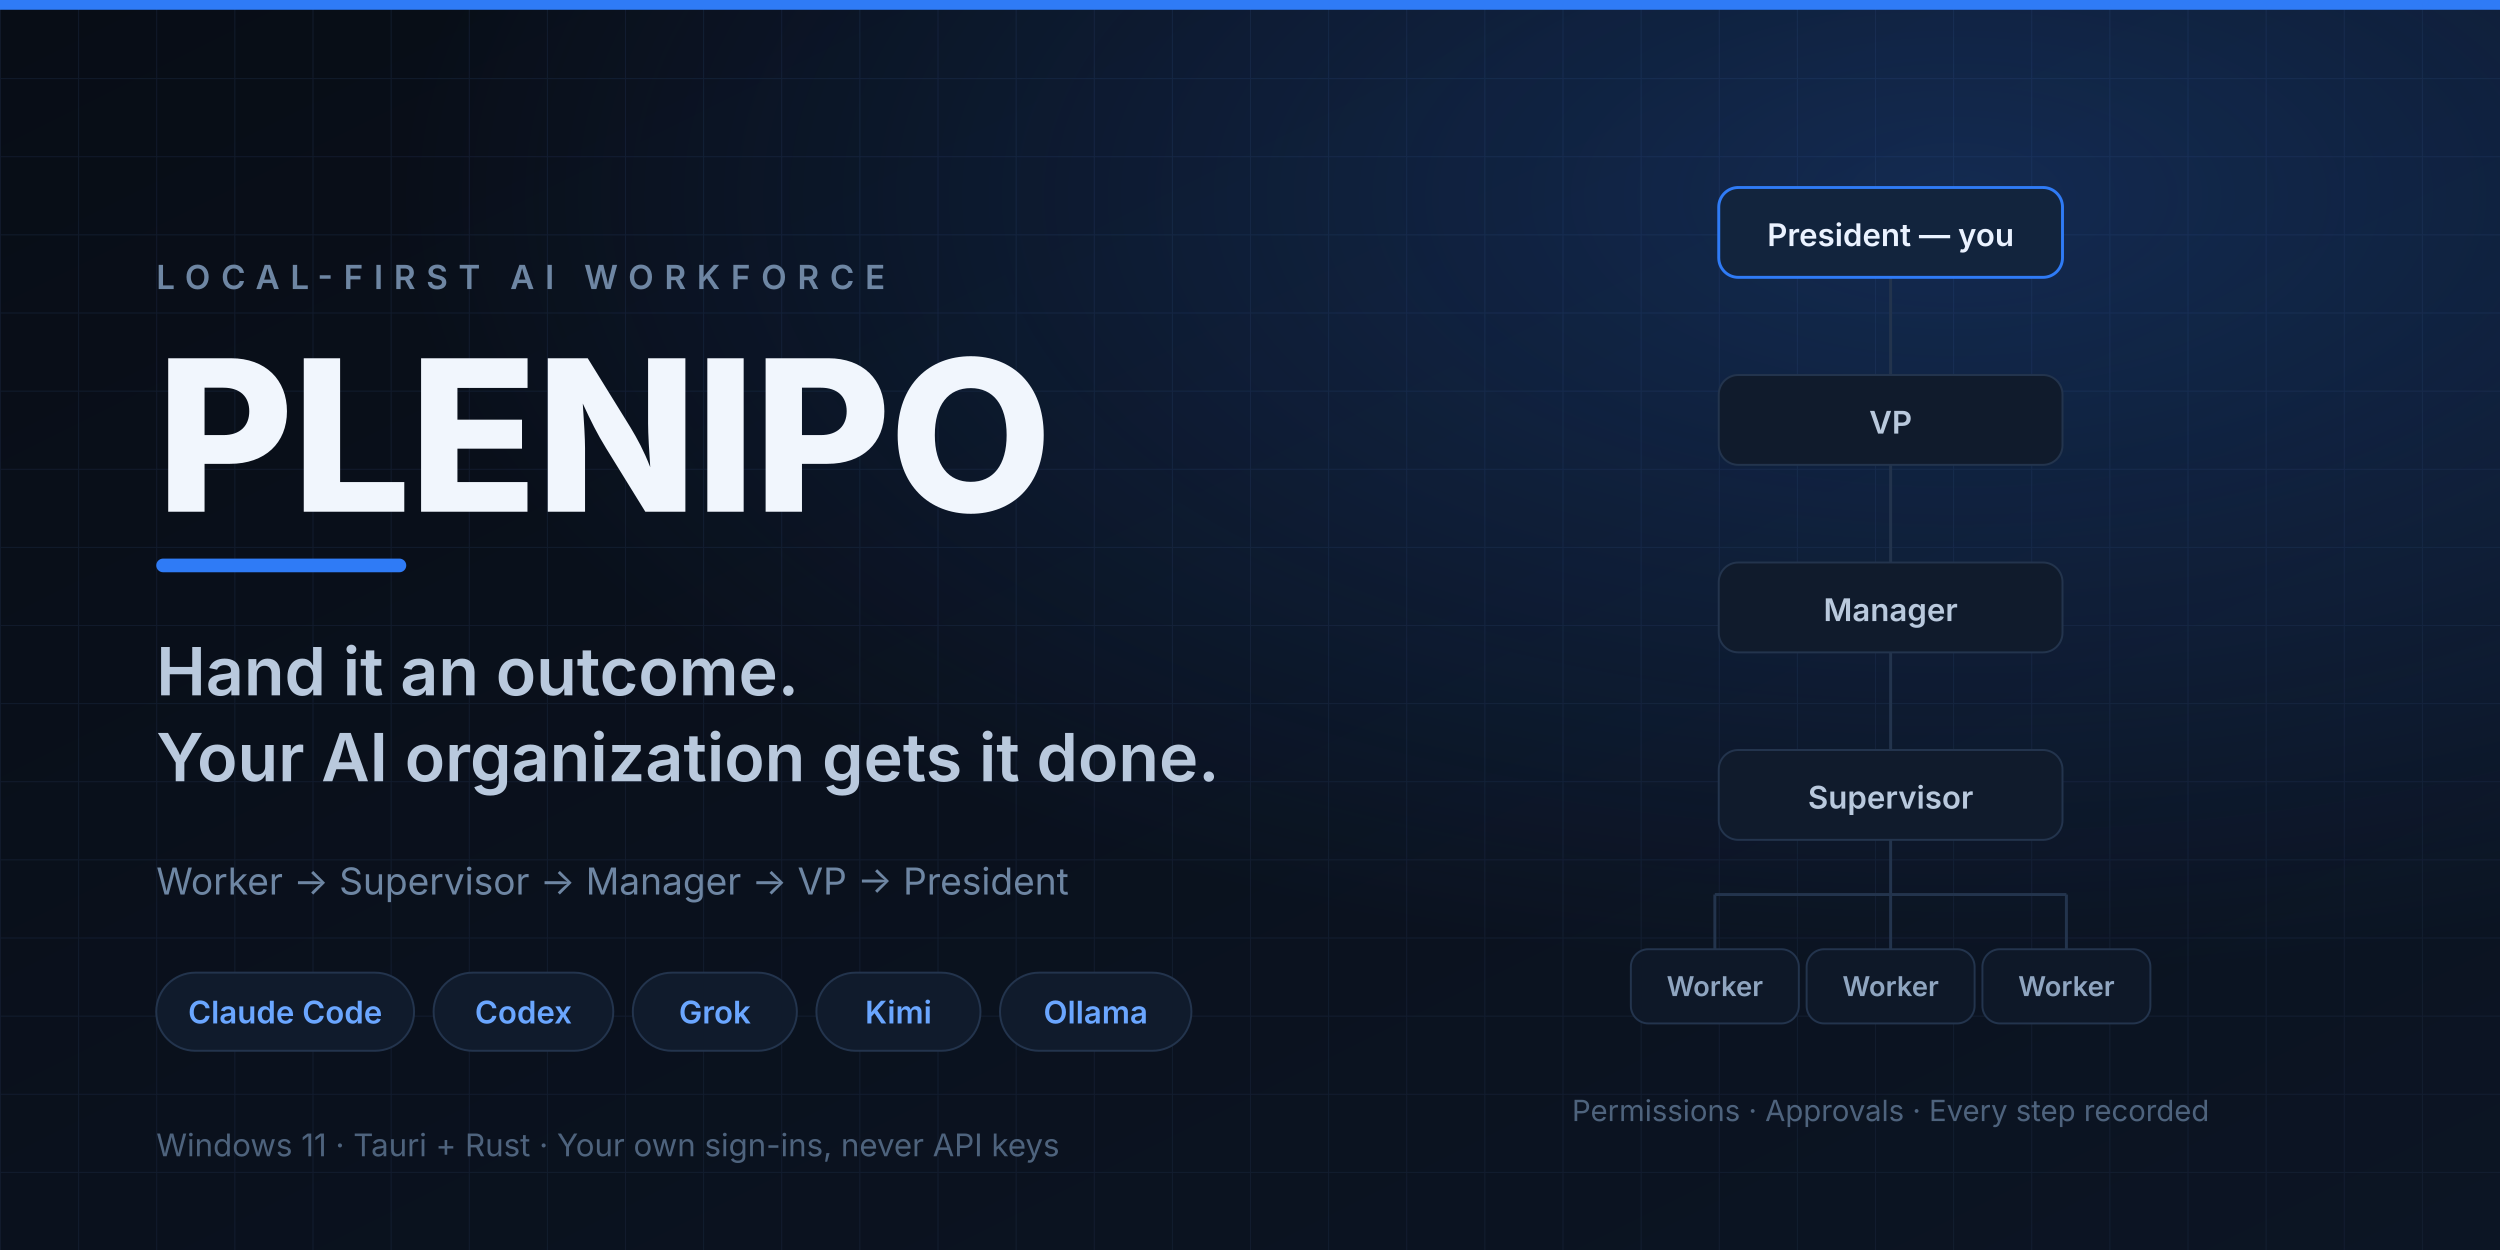
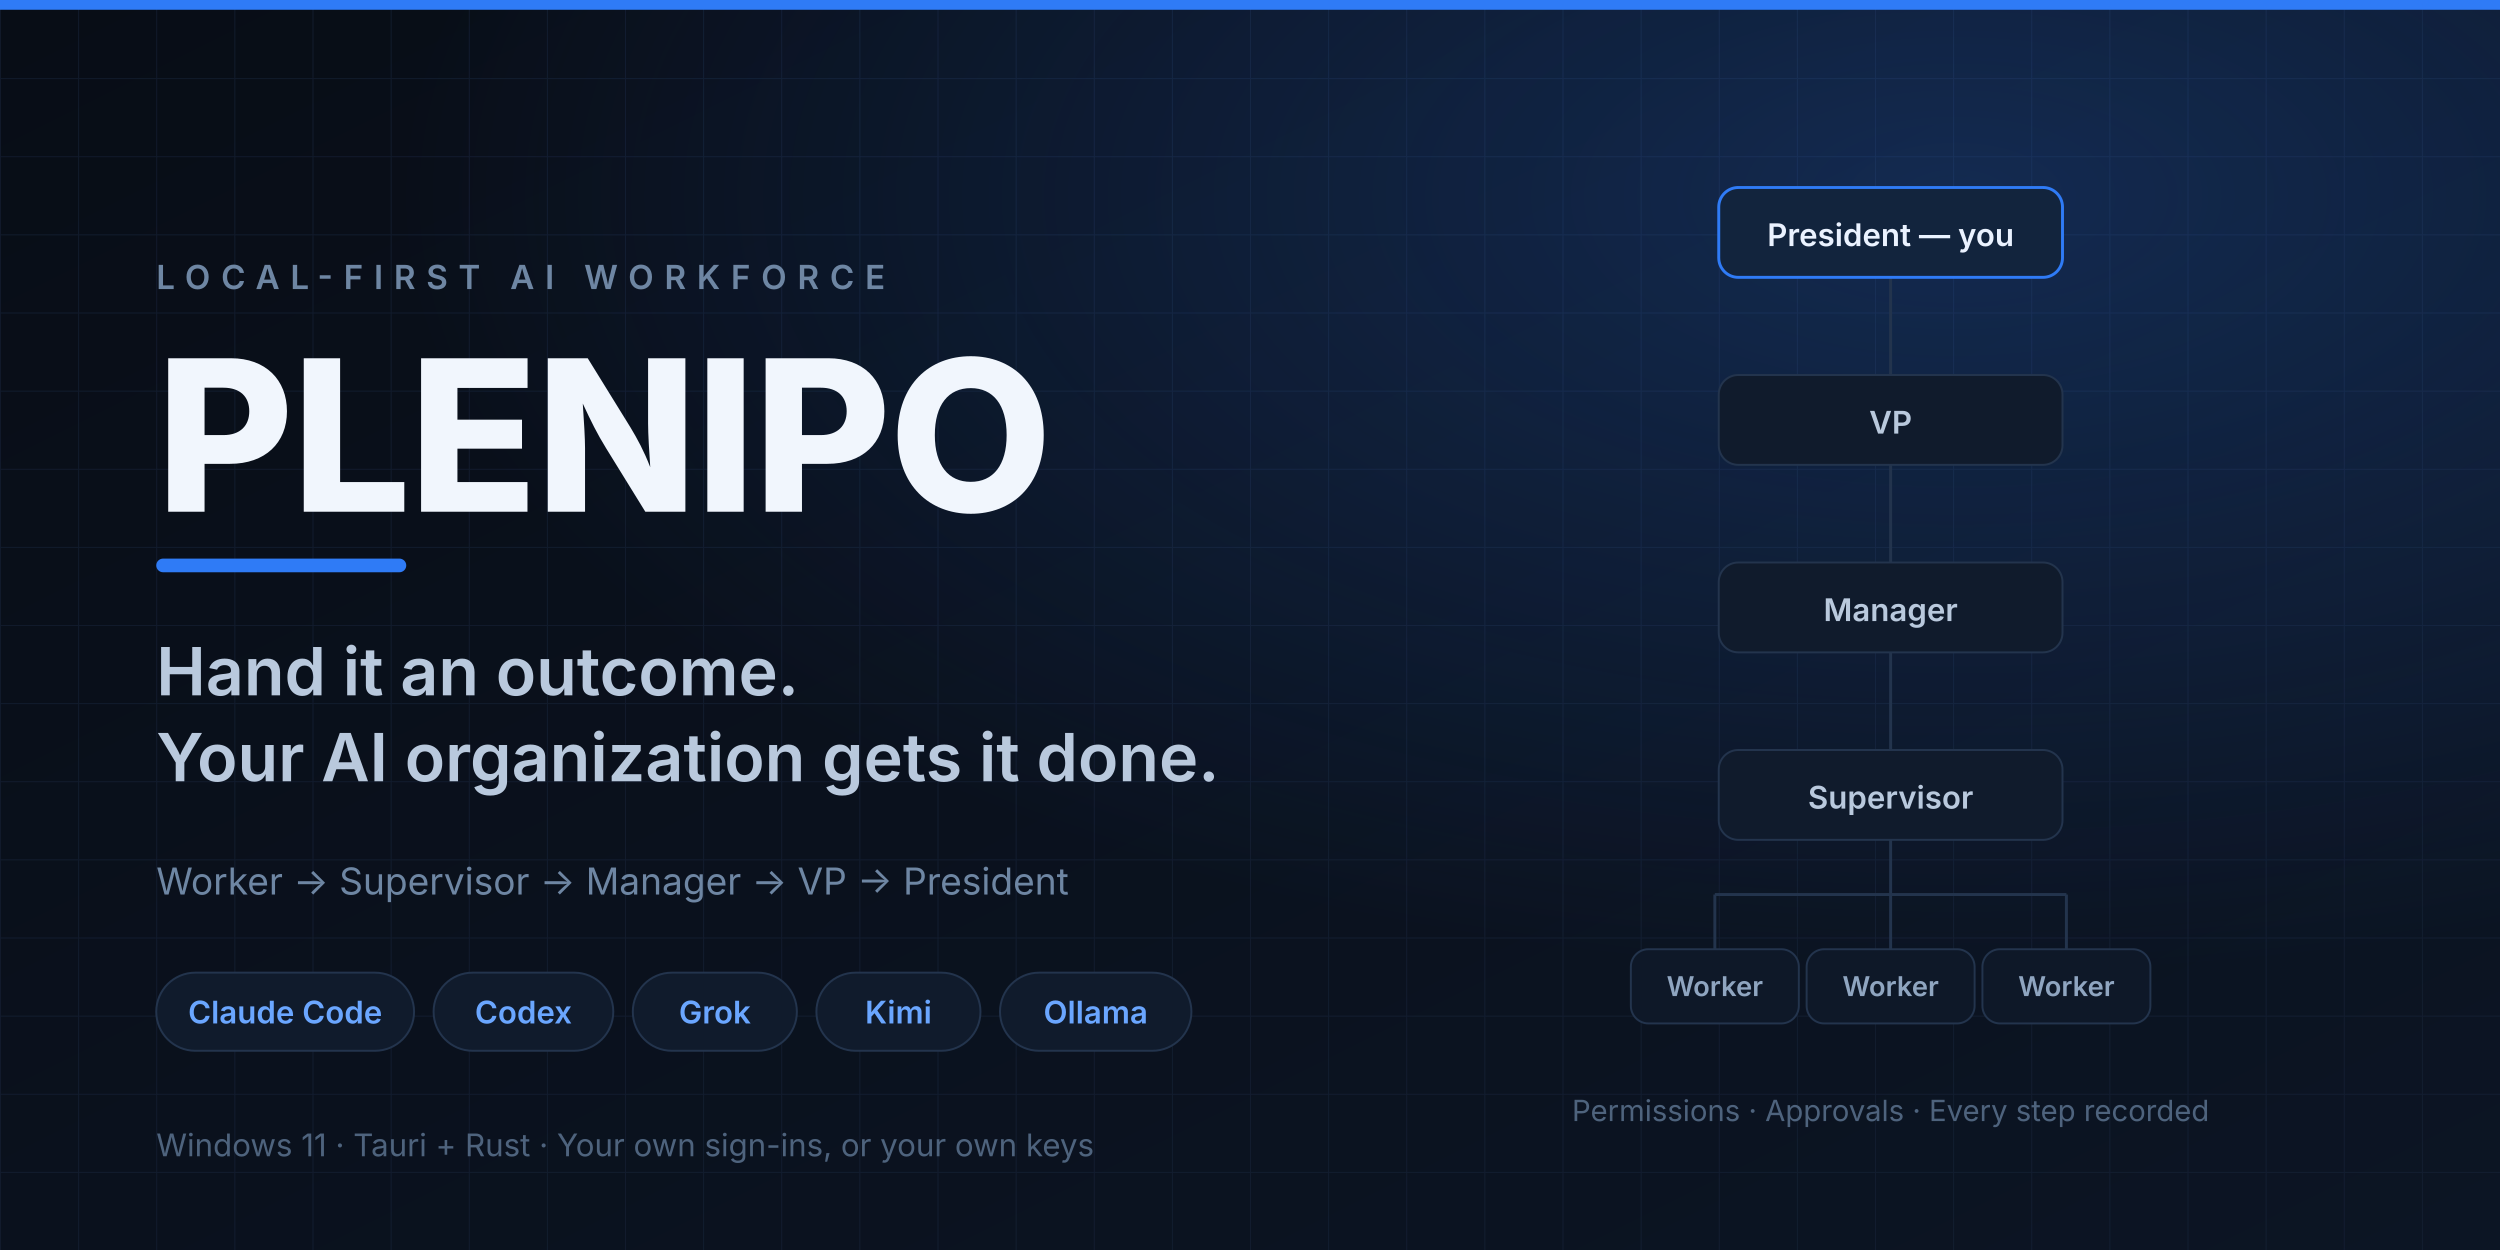
<svg xmlns="http://www.w3.org/2000/svg" width="1280" height="640" viewBox="0 0 1280 640" role="img" aria-label="Plenipo — local-first AI workforce. Worker, Supervisor, Manager, VP, President.">
  <defs>
    <linearGradient id="bg" x1="0" y1="0" x2="1" y2="1">
      <stop offset="0" stop-color="#080D16" />
      <stop offset="1" stop-color="#0C1524" />
    </linearGradient>
    <radialGradient id="glow" cx="0.78" cy="0.16" r="0.62">
      <stop offset="0" stop-color="#2F7BF6" stop-opacity="0.24" />
      <stop offset="1" stop-color="#2F7BF6" stop-opacity="0" />
    </radialGradient>
    <pattern id="grid" width="40" height="40" patternUnits="userSpaceOnUse">
      <path d="M40 0H0V40" fill="none" stroke="#17243A" stroke-width="1" />
    </pattern>
  </defs>
  <rect width="1280" height="640" fill="url(#bg)" />
  <rect width="1280" height="640" fill="url(#grid)" opacity="0.55" />
  <rect width="1280" height="640" fill="url(#glow)" />
  <rect x="0" y="0" width="1280" height="5" fill="#2F7BF6" />
  <g font-family="'Segoe UI', Inter, 'Helvetica Neue', Arial, sans-serif">
    <text x="80" y="148" fill="#6E86A3" font-size="17" font-weight="600" letter-spacing="5.5">LOCAL-FIRST AI WORKFORCE</text>
    <text x="80" y="262" fill="#F1F6FD" font-size="108" font-weight="800" letter-spacing="-1">PLENIPO</text>
    <rect x="80" y="286" width="128" height="7" rx="3.5" fill="#2F7BF6" />
    <text x="80" y="356" fill="#B9C9DD" font-size="34" font-weight="600">Hand it an outcome.</text>
    <text x="80" y="400" fill="#B9C9DD" font-size="34" font-weight="600">Your AI organization gets it done.</text>
    <text x="80" y="458" fill="#6E86A3" font-size="19">Worker → Supervisor → Manager → VP → President</text>
    <g font-size="16" font-weight="600">
      <rect x="80" y="498" width="132" height="40" rx="20" fill="#101B2C" stroke="#23344D" />
      <text x="146" y="524" fill="#6AA6FF" text-anchor="middle">Claude Code</text>
      <rect x="222" y="498" width="92" height="40" rx="20" fill="#101B2C" stroke="#23344D" />
      <text x="268" y="524" fill="#6AA6FF" text-anchor="middle">Codex</text>
      <rect x="324" y="498" width="84" height="40" rx="20" fill="#101B2C" stroke="#23344D" />
      <text x="366" y="524" fill="#6AA6FF" text-anchor="middle">Grok</text>
      <rect x="418" y="498" width="84" height="40" rx="20" fill="#101B2C" stroke="#23344D" />
      <text x="460" y="524" fill="#6AA6FF" text-anchor="middle">Kimi</text>
      <rect x="512" y="498" width="98" height="40" rx="20" fill="#101B2C" stroke="#23344D" />
      <text x="561" y="524" fill="#6AA6FF" text-anchor="middle">Ollama</text>
    </g>
-     <text x="80" y="592" fill="#4E637D" font-size="16">Windows 11 · Tauri + Rust · Your own sign-ins, never API keys</text>
+     <text x="80" y="592" fill="#4E637D" font-size="16">Windows 11 · Tauri + Rust · Your own sign-ins, or your own keys</text>
    <g stroke="#23344D" stroke-width="1.5" fill="none">
      <path d="M968 142V192" />
      <path d="M968 238V288" />
      <path d="M968 334V384" />
      <path d="M968 430V458" />
      <path d="M878 458H1058" />
      <path d="M878 458V486" />
      <path d="M968 458V486" />
      <path d="M1058 458V486" />
    </g>
    <g font-size="16" font-weight="600" text-anchor="middle">
      <rect x="880" y="96" width="176" height="46" rx="10" fill="#12243D" stroke="#2F7BF6" stroke-width="1.5" />
      <text x="968" y="126" fill="#EAF2FF">President — you</text>
      <rect x="880" y="192" width="176" height="46" rx="10" fill="#101B2C" stroke="#23344D" />
      <text x="968" y="222" fill="#B9C9DD">VP</text>
      <rect x="880" y="288" width="176" height="46" rx="10" fill="#101B2C" stroke="#23344D" />
      <text x="968" y="318" fill="#B9C9DD">Manager</text>
      <rect x="880" y="384" width="176" height="46" rx="10" fill="#101B2C" stroke="#23344D" />
      <text x="968" y="414" fill="#B9C9DD">Supervisor</text>
      <g font-size="14">
        <rect x="835" y="486" width="86" height="38" rx="9" fill="#0E1828" stroke="#23344D" />
        <text x="878" y="510" fill="#8FA5C0">Worker</text>
        <rect x="925" y="486" width="86" height="38" rx="9" fill="#0E1828" stroke="#23344D" />
        <text x="968" y="510" fill="#8FA5C0">Worker</text>
        <rect x="1015" y="486" width="86" height="38" rx="9" fill="#0E1828" stroke="#23344D" />
        <text x="1058" y="510" fill="#8FA5C0">Worker</text>
      </g>
      <text x="968" y="574" fill="#4E637D" font-size="15" font-weight="400">Permissions · Approvals · Every step recorded</text>
    </g>
  </g>
</svg>
